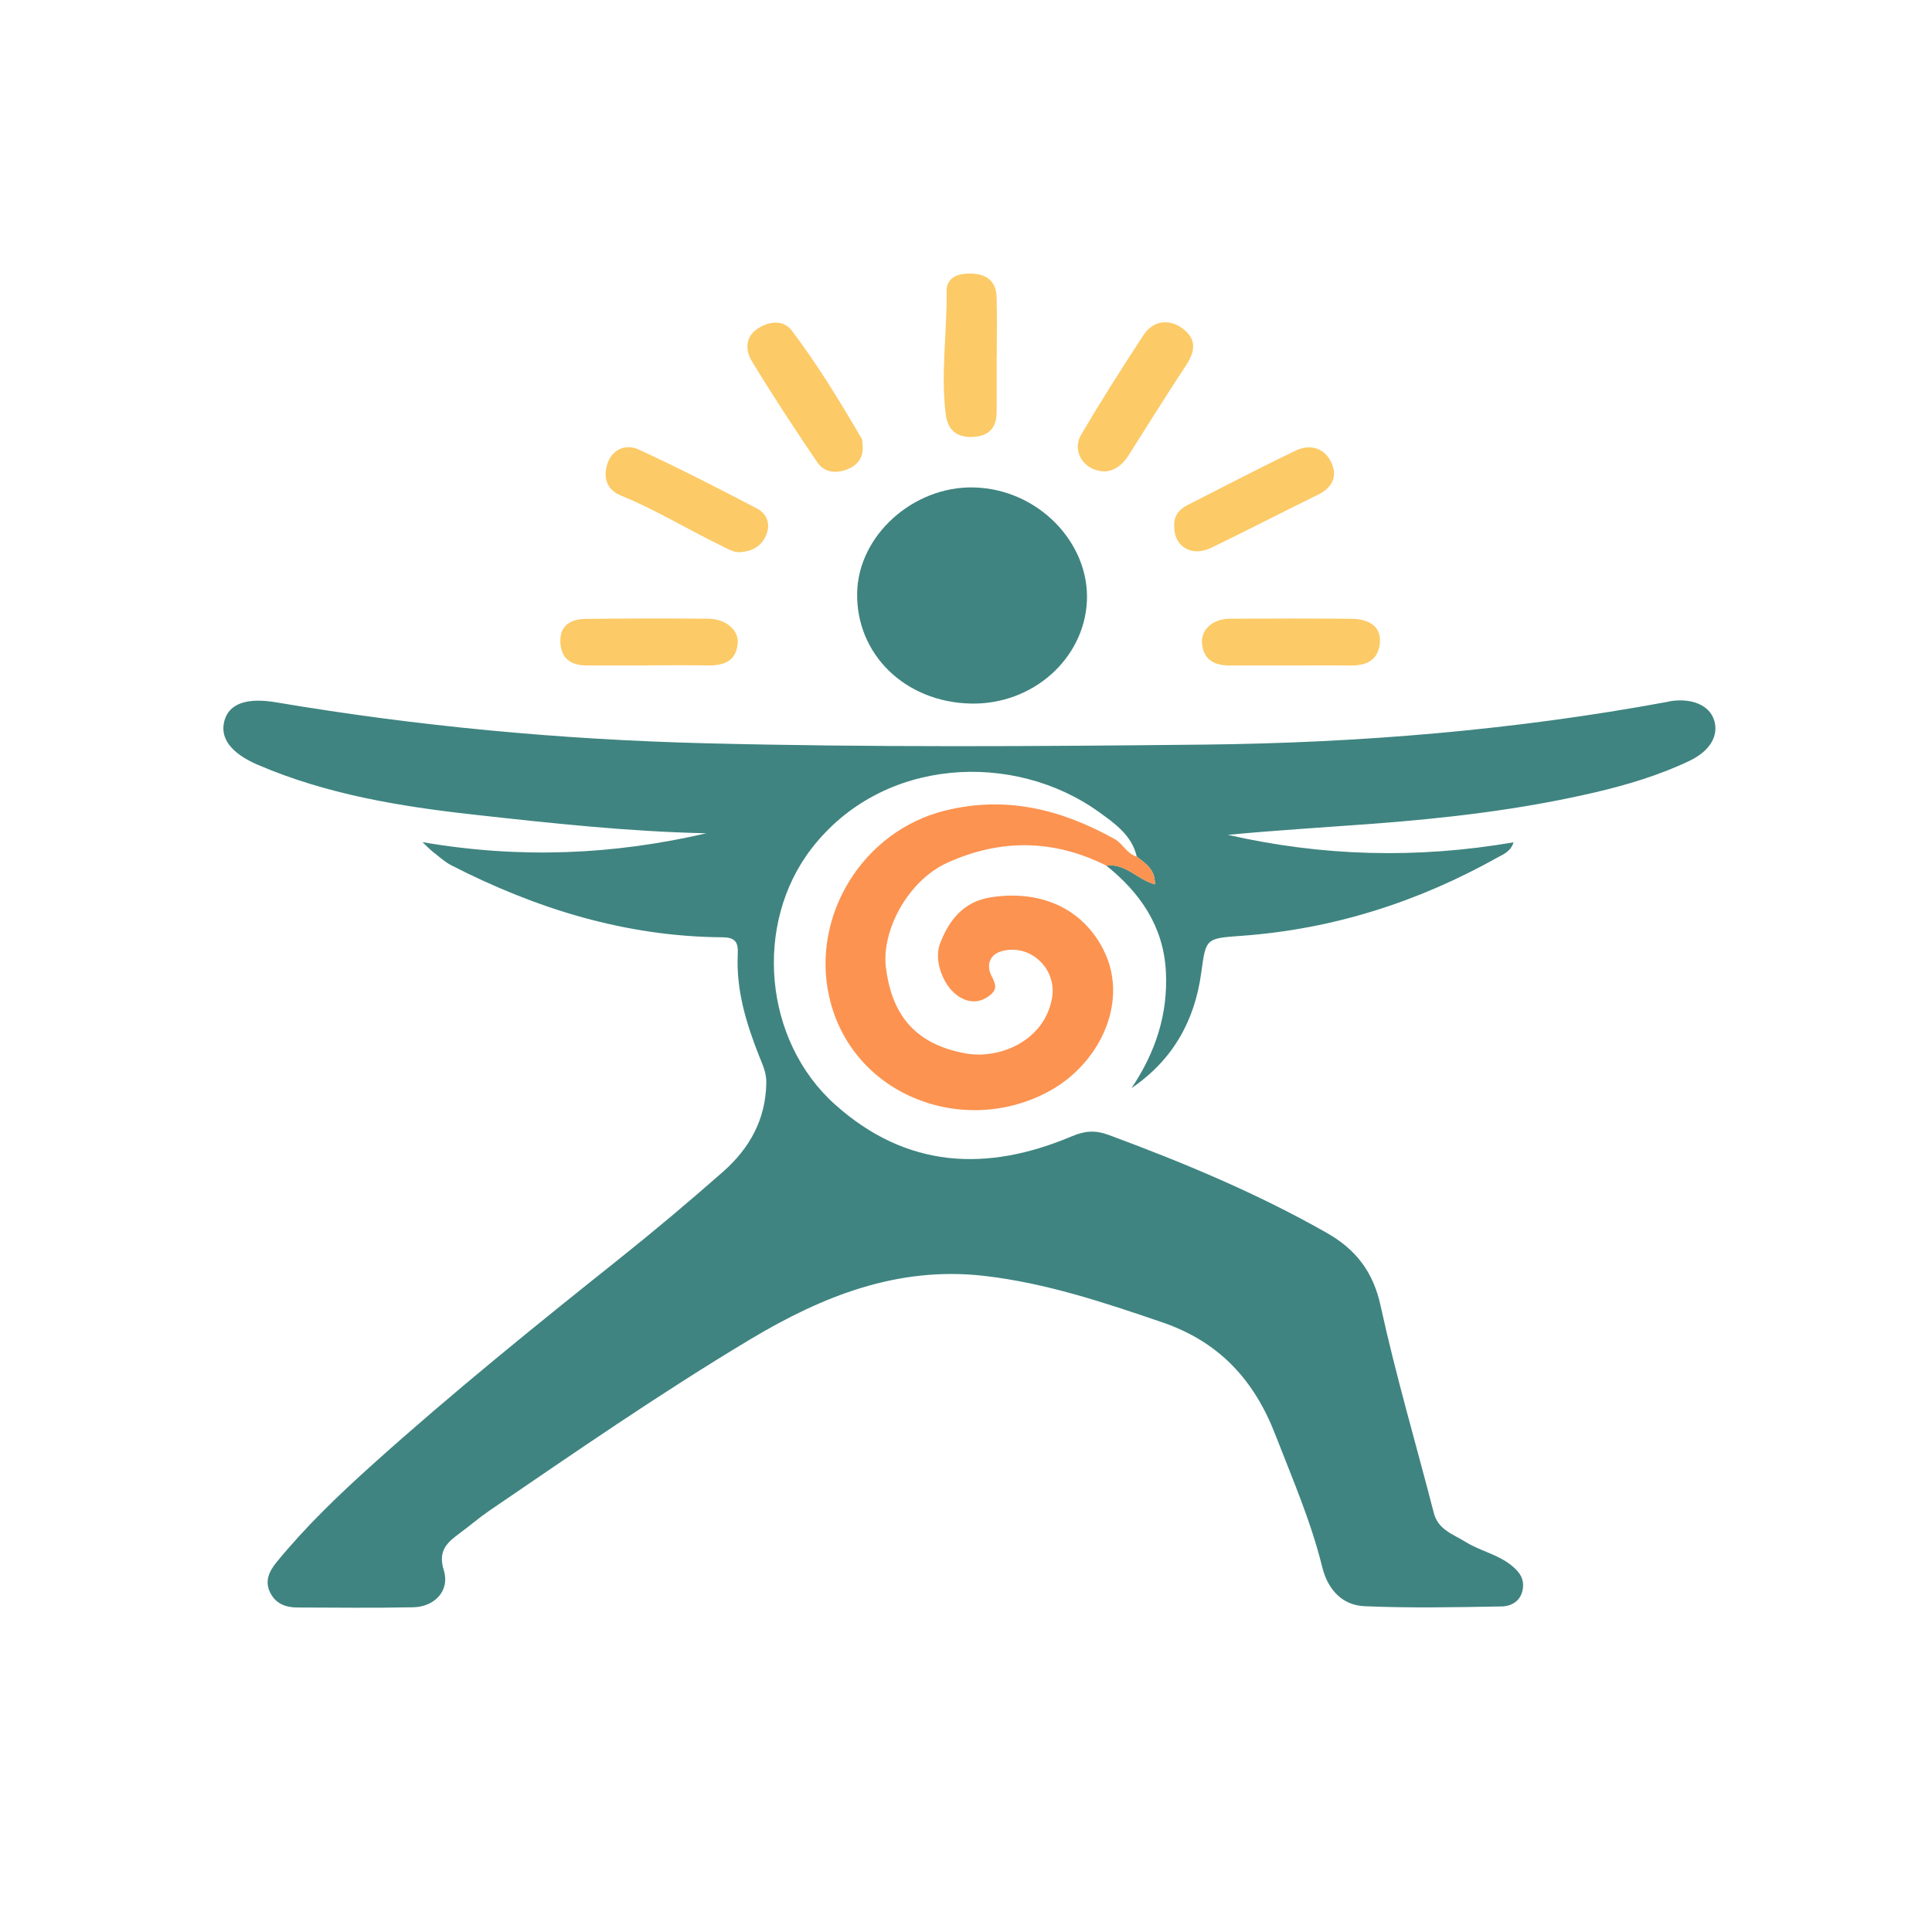
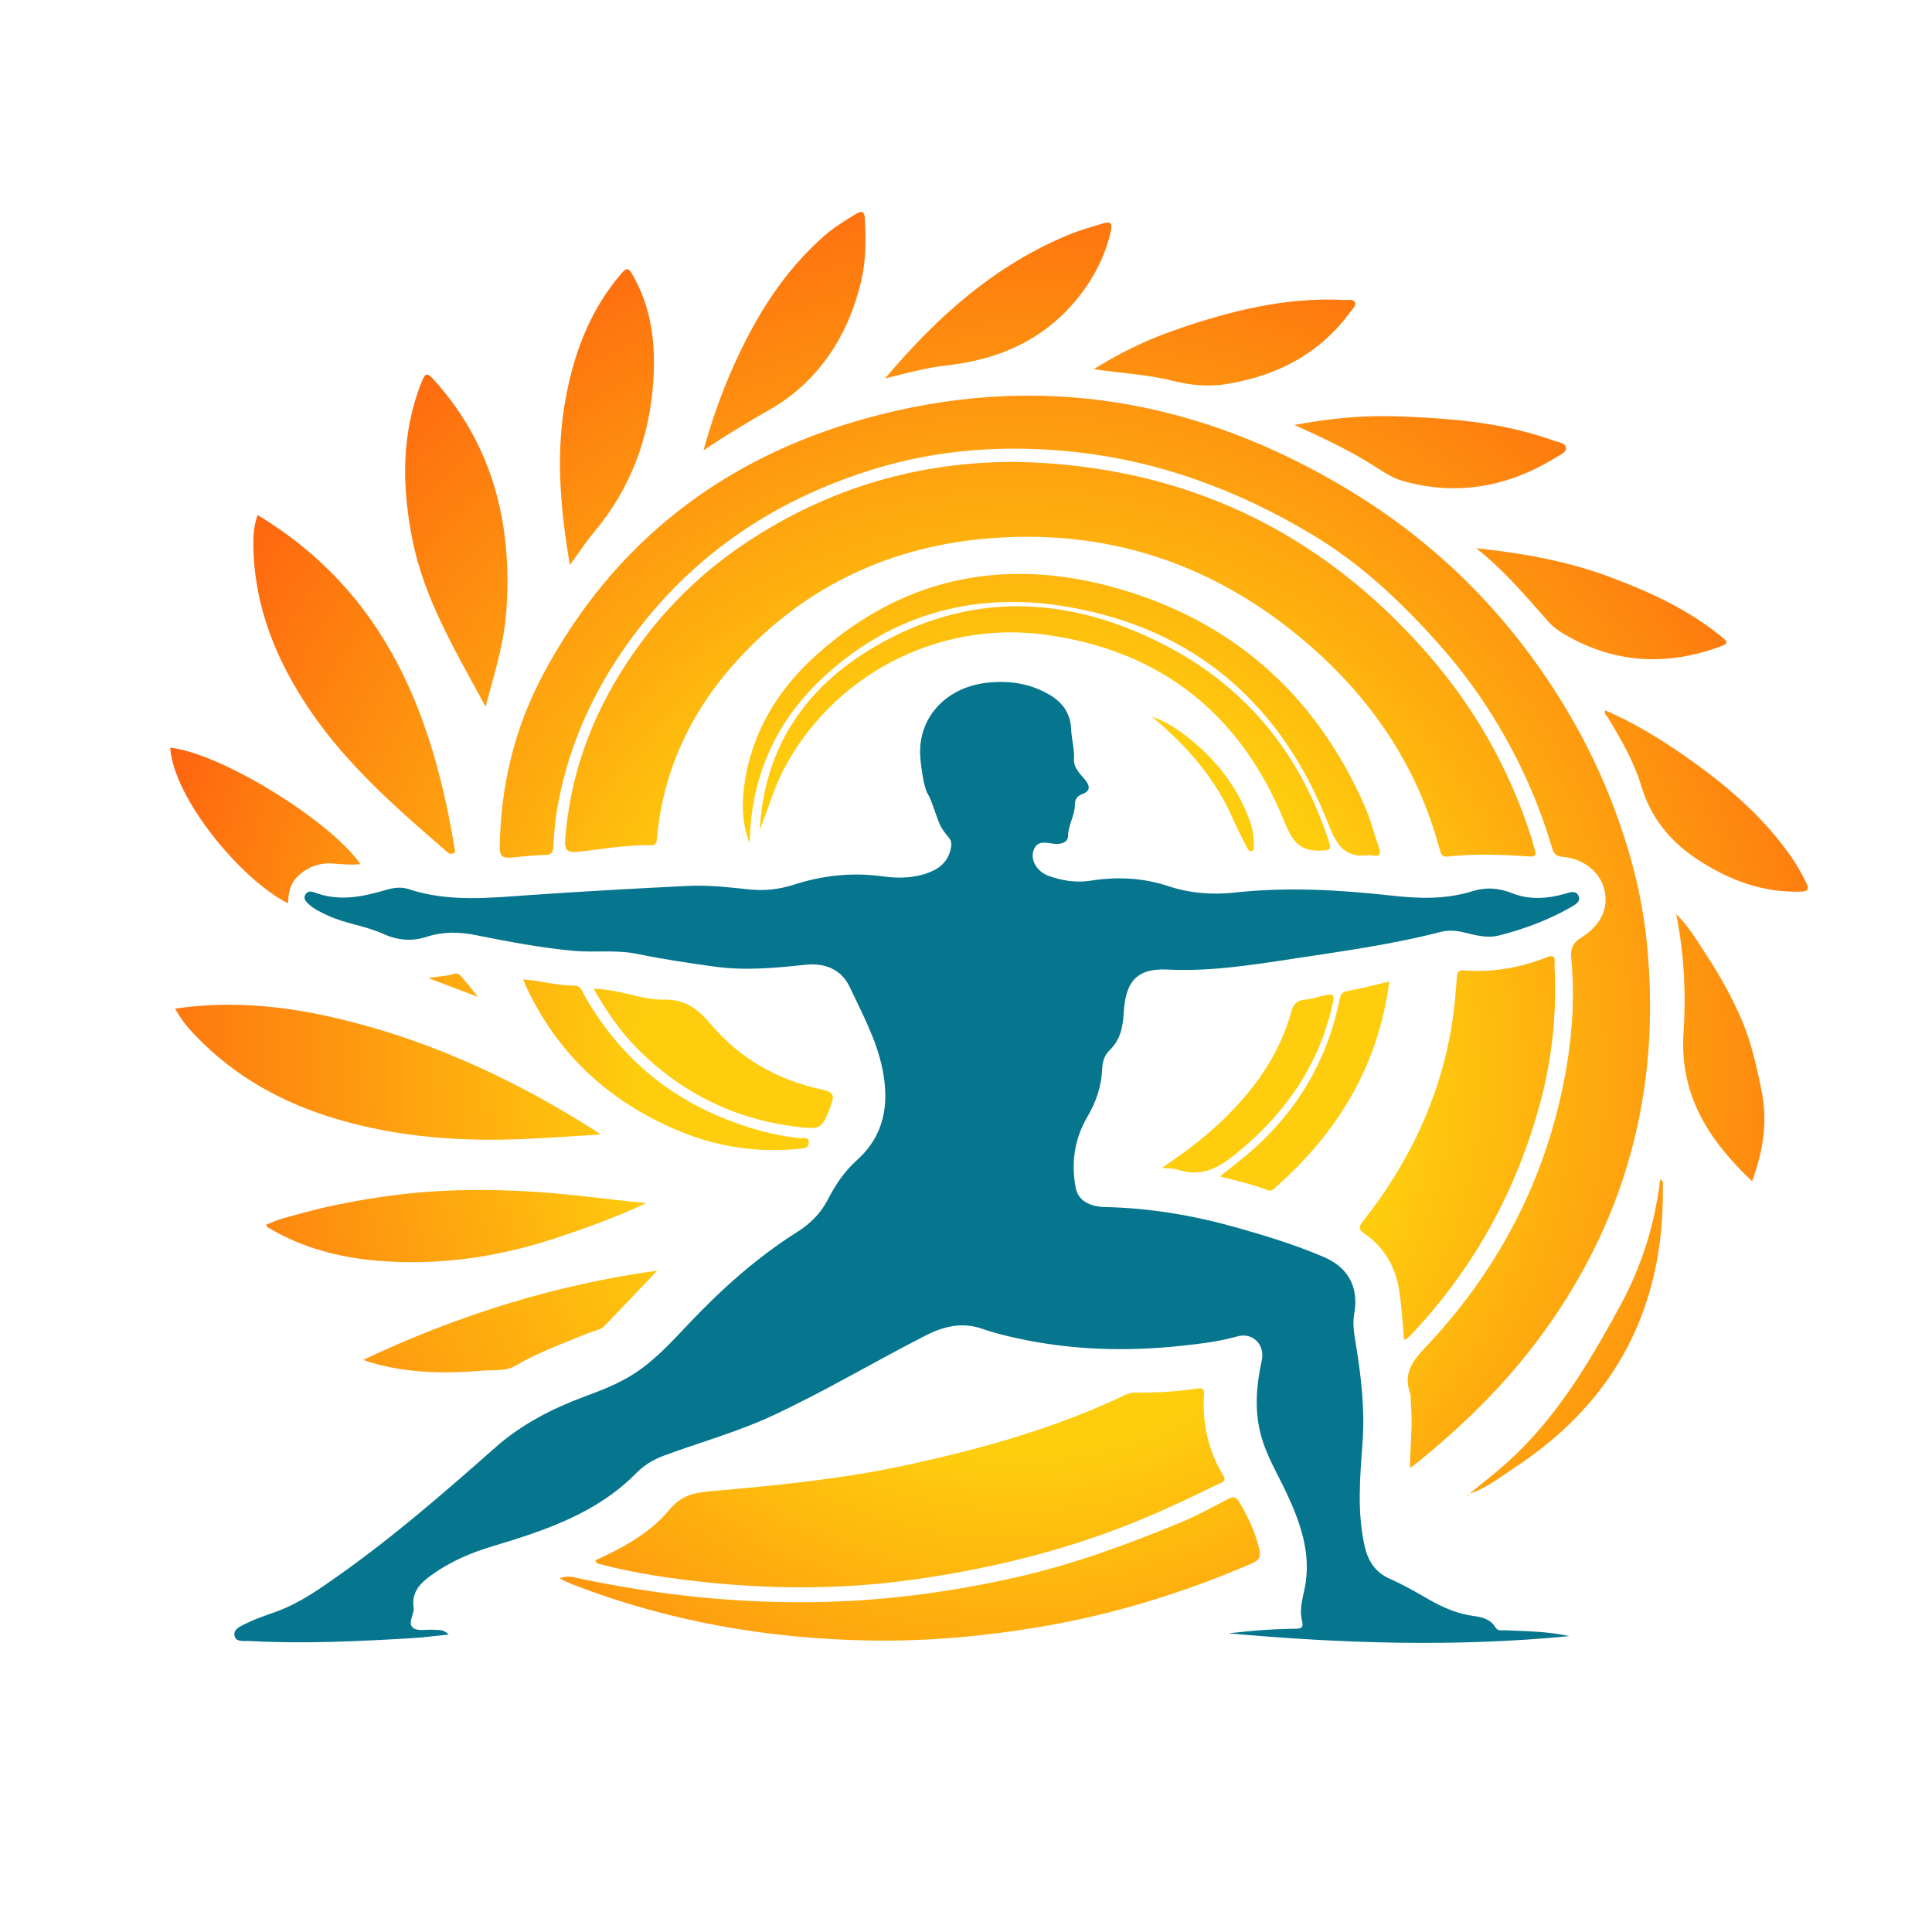
<svg xmlns="http://www.w3.org/2000/svg" version="1.1" id="Layer_1" x="0px" y="0px" width="500px" height="500px" viewBox="0 0 500 500" enable-background="new 0 0 500 500" xml:space="preserve">
+   <path fill-rule="evenodd" clip-rule="evenodd" fill="#05768D" d="M406.152,423.428c-29.634,2.876-58.933,1.913-88.228-0.726  c2.776-0.274,5.566-0.612,8.366-0.809c2.917-0.204,5.843-0.332,8.768-0.37c1.607-0.021,2.397-0.116,1.882-2.214  c-0.81-3.284,0.5-6.502,0.975-9.756c1.179-8.074-1.415-15.489-4.717-22.65c-2.399-5.205-5.468-10.095-6.931-15.729  c-1.665-6.414-1.104-12.744,0.275-19.104c0.887-4.08-2.335-7.33-6.335-6.208c-4.743,1.331-9.594,1.91-14.438,2.429  c-14.325,1.537-28.595,1.122-42.712-1.99c-2.973-0.656-5.953-1.387-8.818-2.396c-5.216-1.836-10.03-0.654-14.657,1.707  c-13.356,6.817-26.24,14.533-39.862,20.857c-9.044,4.199-18.649,6.808-27.952,10.271c-2.736,1.019-5.101,2.466-7.1,4.495  c-10.326,10.479-23.723,14.888-37.29,18.968c-5.437,1.637-10.649,3.847-15.271,7.113c-2.848,2.013-5.696,4.354-5.065,8.67  c0.262,1.793-1.715,4.091-0.104,5.321c1.214,0.928,3.566,0.32,5.402,0.496c1.109,0.106,2.354-0.253,3.797,1.216  c-3.543,0.353-6.633,0.77-9.737,0.952c-13.916,0.813-27.838,1.487-41.781,0.724c-1.449-0.08-3.64,0.418-3.948-1.483  c-0.271-1.678,1.778-2.432,3.106-3.096c3.307-1.655,6.922-2.557,10.314-4.071c4.765-2.131,8.953-5.078,13.183-8.054  c14.459-10.171,27.749-21.755,40.977-33.434c6.726-5.937,14.592-9.992,22.976-13.109c4.381-1.628,8.752-3.297,12.728-5.836  c5.549-3.545,9.914-8.406,14.375-13.11c8.491-8.952,17.6-17.124,28.062-23.72c3.364-2.121,6.06-4.825,7.896-8.416  c1.917-3.746,4.265-7.23,7.424-10.064c7.18-6.443,8.486-14.487,6.691-23.503c-1.523-7.654-5.248-14.43-8.495-21.363  c-2.175-4.646-6.552-6.299-11.516-5.756c-7.865,0.859-15.701,1.567-23.606,0.463c-6.661-0.929-13.312-1.908-19.897-3.276  c-5.411-1.125-10.897-0.298-16.327-0.786c-8.555-0.769-16.983-2.386-25.387-4.065c-4.323-0.863-8.494-0.951-12.671,0.412  c-3.897,1.271-7.597,0.947-11.352-0.756c-4.615-2.094-9.784-2.609-14.4-4.776c-1.771-0.83-3.543-1.653-4.98-3.006  c-0.637-0.599-1.289-1.366-0.785-2.307c0.488-0.91,1.43-1.007,2.313-0.661c6.298,2.46,12.458,1.209,18.611-0.616  c1.899-0.563,3.925-0.837,5.781-0.221c10.407,3.455,21.061,2.286,31.616,1.542c13.502-0.95,27.013-1.666,40.528-2.347  c5.375-0.27,10.713,0.34,16.044,0.899c3.945,0.415,7.755,0.008,11.532-1.214c7.525-2.438,15.216-3.245,23.091-2.158  c4.1,0.566,8.163,0.476,12.1-1.072c3.06-1.203,5.041-3.303,5.542-6.586c0.333-2.176-0.922-2.32-2.502-4.972  c-1.135-1.905-2.349-6.814-3.532-8.715c-1.167-1.875-1.731-7.508-1.85-8.483c-1.303-10.772,6.245-18.969,16.92-20.261  c5.63-0.68,11.104,0.062,16.131,2.902c3.524,1.992,5.731,4.844,5.898,9.1c0.103,2.607,0.899,5.132,0.737,7.821  c-0.122,2,1.409,3.569,2.686,5.05c1.41,1.638,1.828,3.06-0.678,3.992c-1.262,0.469-1.758,1.316-1.769,2.678  c-0.022,2.809-1.742,5.231-1.784,8.145c-0.024,1.679-1.918,2.164-3.682,1.96c-2.064-0.24-4.455-1.066-5.308,1.958  c-0.694,2.468,1.058,5.298,3.972,6.347c3.53,1.27,7.143,1.838,10.918,1.242c6.746-1.065,13.444-0.765,19.947,1.386  c5.659,1.873,11.326,2.344,17.275,1.695c13.628-1.486,27.244-0.71,40.843,0.812c6.896,0.772,13.808,0.976,20.583-1.133  c3.532-1.1,6.85-0.93,10.479,0.521c4.278,1.71,8.989,1.427,13.51,0.131c1.318-0.378,2.924-1.044,3.61,0.577  c0.603,1.421-0.889,2.229-1.961,2.848c-5.86,3.379-12.166,5.703-18.69,7.359c-2.975,0.754-6.031-0.064-8.96-0.787  c-2.054-0.506-4.099-0.663-6.077-0.15c-12.66,3.279-25.571,5.023-38.479,6.99c-10.73,1.635-21.352,3.295-32.241,2.756  c-8.617-0.427-10.89,3.843-11.34,11.382c-0.225,3.761-0.956,6.922-3.664,9.531c-1.357,1.309-1.82,3.003-1.891,4.779  c-0.177,4.524-1.576,8.572-3.875,12.499c-3.33,5.694-4.226,11.96-2.94,18.459c0.581,2.943,3.327,4.726,7.603,4.814  c11.573,0.242,22.891,2.171,33.986,5.307c7.626,2.153,15.218,4.478,22.529,7.608c5.808,2.486,9.264,7.168,7.913,14.748  c-0.445,2.492-0.025,5.113,0.411,7.735c1.411,8.478,2.387,17.002,1.747,25.674c-0.651,8.827-1.429,17.683,0.509,26.503  c0.882,4.008,2.763,6.969,6.593,8.652c3.479,1.532,6.769,3.429,10.063,5.328c3.637,2.099,7.468,3.754,11.719,4.3  c2.134,0.275,4.26,0.869,5.495,2.905c0.675,1.113,1.706,0.726,2.612,0.769C395.037,422.173,400.48,422.185,406.152,423.428z" />
  <g>
-     <path fill-rule="evenodd" clip-rule="evenodd" fill="#3F8480" d="M294.19,221.68c-1.259-5.527-5.748-8.621-9.782-11.528   c-21.823-15.731-55.926-14.416-74.344,9.396c-15.129,19.561-12.423,49.772,6.031,66.291c18.524,16.581,39.265,17.521,61.213,8.266   c3.463-1.46,6.084-1.696,9.729-0.346c19.372,7.181,38.38,15.096,56.368,25.333c7.446,4.237,11.962,9.98,13.89,18.834   c3.925,18.022,9.173,35.755,13.778,53.633c1.126,4.371,5.008,5.48,8.156,7.454c3.767,2.361,8.294,3.212,11.873,6.065   c2.153,1.717,3.478,3.529,2.964,6.34c-0.552,3.015-2.99,4.285-5.444,4.328c-11.823,0.211-23.669,0.447-35.475-0.06   c-5.861-0.251-9.545-4.401-10.956-10.139c-2.912-11.839-7.768-22.981-12.15-34.293c-5.432-14.021-14.415-23.967-29.263-29.042   c-15.142-5.175-30.219-10.207-46.154-12.024c-22.299-2.544-41.854,5.282-60.486,16.448c-23.117,13.853-45.271,29.168-67.516,44.344   c-2.594,1.77-4.976,3.846-7.508,5.71c-3.286,2.419-5.876,4.521-4.258,9.697c1.63,5.212-2.301,9.465-7.961,9.578   c-9.995,0.198-19.998,0.084-29.997,0.051c-3.013-0.01-5.6-1.015-7.006-3.905c-1.462-3.006-0.152-5.57,1.691-7.826   c7.574-9.264,16.189-17.511,25.077-25.493c20.487-18.4,41.89-35.695,63.415-52.854c9.187-7.322,18.187-14.895,27.007-22.655   c6.855-6.032,11.094-13.502,11.241-23.045c0.042-2.715-1.023-4.818-1.906-7.056c-3.33-8.436-5.923-17.009-5.487-26.199   c0.144-3.019-0.477-4.391-4.029-4.416c-24.938-0.179-48.083-7.347-70.094-18.624c-1.746-0.896-3.232-2.308-4.809-3.52   c-0.618-0.476-1.151-1.063-2.657-2.474c25.461,4.37,49.549,3.244,73.463-2.296c-20.254-0.432-40.353-2.624-60.424-4.855   c-18.993-2.111-37.856-5.233-55.606-12.843c-7.207-3.09-9.999-7.128-8.635-11.633c1.28-4.225,5.746-5.838,13.307-4.561   c36.682,6.195,73.612,9.639,110.804,10.588c43.144,1.102,86.29,0.811,129.43,0.352c40.164-0.428,80.129-3.726,119.691-11.033   c0.327-0.061,0.648-0.161,0.977-0.211c5.624-0.857,10.102,1.119,11.281,4.973c1.218,3.979-1.063,7.94-6.448,10.502   c-7.854,3.735-16.169,6.22-24.609,8.184c-19.02,4.424-38.363,6.671-57.807,8.111c-12.328,0.914-24.669,1.67-37.001,2.825   c24.354,5.555,48.847,6.259,73.942,1.94c-0.745,2.432-2.691,3.11-4.216,3.963c-20.589,11.509-42.577,18.527-66.162,20.233   c-9.292,0.672-9.233,0.595-10.456,9.608c-1.69,12.463-7.406,22.573-18.047,29.817c6.193-9.183,9.504-19.167,8.899-30.266   c-0.635-11.643-6.63-20.271-15.404-27.327c4.919-0.7,8.024,3.611,12.562,4.851C299.024,225.012,296.429,223.464,294.19,221.68z" />
-     <path fill-rule="evenodd" clip-rule="evenodd" fill="#3F8480" d="M729.277,230.502c15.282-3.4,30.012-3.112,44.598-4.268   c21.581-1.709,43.138-3.369,63.63-11.234c6.368-2.444,12.048-5.922,17.162-10.437c-24.571,12.547-51.099,13.109-77.773,13.599   c-25.572,0.468-51.322-0.125-76.29,7.024c-10.226,2.928-20.167,6.517-29.054,12.694c-18.427,12.808-29.757,29.34-28.47,53.075   c-6.902-12.677-6.976-35.326,3.597-49.553c11.188-15.056,27.495-20.489,45.38-24.232c-6.827-4.066-25.112,2.675-38.783,13.368   c-11.817,9.244-18.421,21.432-19.761,36.192c-1.331,14.666,5.404,27.421,11.259,40.399c-1.928,0.34-2.753-0.895-3.663-1.668   c-14.77-12.549-23.445-28.414-24.909-47.79c-1.293-17.127,6.287-30.344,19.776-40.269c16.207-11.925,35.07-16.443,54.656-18.316   c26.141-2.5,52.208,0.124,78.313,1.396c21.752,1.061,43.619,2.171,65.092-3.283c15.781-4.01,29.254-11.14,36.372-26.882   c0.393-0.868,0.781-2.129,2.018-1.796c1.239,0.332,1.494,1.664,1.814,2.792c2.2,7.747,1.723,15.536-0.007,23.241   c-5.021,22.381-14.709,41.771-35.857,53.217c-16.155,8.743-32.918,9.395-49.282,1.02c-14.944-7.648-30.245-13.753-46.893-16.37   C738.131,231.783,733.871,232.364,729.277,230.502z M832.077,230.048c-3.989,1.034-7.944,2.229-11.973,3.075   c-15.117,3.175-30.464,1.797-45.723,2.229c-1.904,0.054-5.218-1.498-5.479,1.215c-0.204,2.124,3.355,2.116,5.332,2.449   c10.941,1.843,21.878,0.54,32.765-0.609C815.943,237.462,824.431,234.703,832.077,230.048z" />
-     <path fill-rule="evenodd" clip-rule="evenodd" fill="#3F8480" d="M711.314,263.004c15.899-13.096,40.177-12.572,56.989-2.211   c25.71,15.843,31.192,42.662,24.421,69.368c-6.274,24.743-22.135,42.394-43.325,55.643c-21.09,13.187-44.469,19.725-68.858,23.211   c-19.047,2.722-38.204,2.923-57.327,1.675c-15.188-0.992-30.322-2.944-45.044-7.324c10.296,1.06,20.614,0.753,30.896,0.373   c30.25-1.115,59.799-5.869,88.271-16.77c20.256-7.754,38.701-18.238,54.593-33.02c5.803-5.399,11.033-11.354,15.702-19.183   c-3.954,2.319-5.42,5.472-7.601,7.903c-15.48,17.256-34.784,28.714-56.069,37.187c-28.339,11.279-57.785,17.415-88.198,19.417   c-9.614,0.634-19.149,0.293-28.722,0.408c-0.042-0.407-0.084-0.814-0.126-1.222c6.811-1.116,13.663-2.025,20.426-3.384   c35.534-7.14,70.101-17.104,101.219-36.435c16.68-10.361,32.359-22.155,44.252-38.001c8.256-10.999,14.922-22.974,12.399-37.688   c-1.651-9.633-7.737-15.784-16.568-18.91c-12.426-4.397-24.447-2.905-35.687,4.137   C710.848,266.949,710.807,265.063,711.314,263.004z" />
-     <path fill-rule="evenodd" clip-rule="evenodd" fill="#FC9350" d="M294.19,221.68c2.238,1.784,4.834,3.332,4.692,7.193   c-4.537-1.239-7.643-5.551-12.562-4.851c-13.545-6.793-27.26-6.994-41.017-0.806c-10.652,4.791-17.117,17.955-16.054,26.937   c1.523,12.858,7.938,20.159,20.634,22.468c8.718,1.585,20.377-3.16,22.374-14.286c1.357-7.563-5.563-14.213-12.998-12.179   c-3.46,0.946-3.895,3.982-2.698,6.31c1.202,2.338,1.628,3.672-0.625,5.309c-2.436,1.77-4.906,1.771-7.4,0.37   c-4.209-2.363-6.991-9.349-5.284-13.868c2.325-6.153,6.113-10.952,13.138-12.049c11.752-1.835,22.739,1.946,28.709,12.668   c7.574,13.603-0.235,29.847-12.843,37.09c-22.092,12.692-51.922,1.926-57.702-24.217c-4.63-20.939,8.87-42.708,29.921-47.961   c15.914-3.972,30.161-0.326,43.947,7.31C290.604,218.325,291.618,220.982,294.19,221.68z" />
-     <path fill-rule="evenodd" clip-rule="evenodd" fill="#FC9350" d="M731.666,240.598c-7.757,1.666-14.433,2.009-20.554,4.587   c-15.863,6.68-26.142,18.121-28.901,35.374c-1.896,11.847,10.195,25.581,22.172,26.37c11.547,0.762,20.583-3.286,27.566-12.453   c2.593-3.403,2.845-7.653,4.981-12.142c3.278,5.96,2.716,11.783,1.732,17.164c-2.954,16.168-18.401,25.716-31.177,27.746   c-22.838,3.629-43.333-11.115-47.197-32.795c-2.152-12.078,1.079-23.383,8.811-33.073c10.412-13.051,24.18-19.736,40.702-21.536   C716.722,239.086,723.495,237.994,731.666,240.598z" />
-     <path fill-rule="evenodd" clip-rule="evenodd" fill="#3F8480" d="M251.19,182.08c-16.977-0.384-29.663-12.766-29.361-28.655   c0.282-14.854,14.526-27.623,30.146-27.277c16.653,0.368,30.062,14.328,29.312,29.489C280.55,170.509,267.26,182.443,251.19,182.08   z" />
-     <path fill-rule="evenodd" clip-rule="evenodd" fill="#3F8480" d="M729.211,134.76c19.638,0.552,29.649,16.613,28.624,29.229   c-1.333,16.402-15.113,27.54-32.268,26.266c-16.091-1.195-27.852-14.531-26.708-30.286   C699.938,145.092,713.834,133.551,729.211,134.76z" />
-     <path fill-rule="evenodd" clip-rule="evenodd" fill="#FCCA66" d="M824.052,132.269c0.101,2.871-1.479,4.78-3.829,5.953   c-10.273,5.124-20.547,10.252-30.933,15.141c-3.553,1.673-6.587,0.238-8.317-3.239c-1.712-3.438-0.439-6.47,2.651-8.113   c10.13-5.389,20.324-10.681,30.698-15.577C818.992,124.229,824.133,127.679,824.052,132.269z" />
-     <path fill-rule="evenodd" clip-rule="evenodd" fill="#FCCA66" d="M631.945,134.204c0.074-5.903,4.906-9.113,9.715-6.854   c10.515,4.938,20.853,10.266,31.146,15.658c2.831,1.482,3.623,4.324,2.098,7.279c-1.888,3.659-5.25,4.686-8.893,3.514   c-3.29-1.058-6.337-2.878-9.475-4.396c-6.716-3.252-13.395-6.583-20.144-9.764C633.539,138.296,631.946,136.292,631.945,134.204z" />
-     <path fill-rule="evenodd" clip-rule="evenodd" fill="#FCCA66" d="M692.8,132.058c-2.484-0.058-4.53-0.944-5.878-3.136   c-5.49-8.924-11.013-17.828-16.448-26.785c-2.206-3.635-1.364-6.846,2.209-8.964c3.539-2.099,7.17-1.189,9.281,2.024   c5.841,8.893,11.45,17.953,16.758,27.174C701.412,127.046,698.027,132.133,692.8,132.058z" />
-     <path fill-rule="evenodd" clip-rule="evenodd" fill="#FCCA66" d="M763.193,132.072c-5.457-0.041-8.956-4.911-6.369-9.291   c5.641-9.553,11.665-18.896,17.922-28.059c2.217-3.247,5.974-3.713,9.253-1.171c3.037,2.354,3.398,5.454,1.3,8.798   c-5.375,8.563-10.678,17.171-16.078,25.718C767.771,130.362,765.986,132.361,763.193,132.072z" />
-     <path fill-rule="evenodd" clip-rule="evenodd" fill="#FCCA66" d="M721.838,100.252c0-5.161,0.033-10.321-0.01-15.482   c-0.036-4.249,2.016-6.57,6.243-6.764c4.468-0.204,7.097,2.327,7.127,6.974c0.065,10.154,0.05,20.311-0.019,30.465   c-0.032,4.768-2.459,7.291-6.833,7.396c-3.848,0.094-6.458-2.629-6.548-7.108c-0.103-5.158-0.023-10.32-0.023-15.48   C721.796,100.252,721.817,100.252,721.838,100.252z" />
-     <path fill-rule="evenodd" clip-rule="evenodd" fill="#FCCA66" d="M286.033,121.996c-5.445,0.021-8.789-5.139-6.223-9.504   c5.133-8.732,10.563-17.299,16.122-25.768c2.463-3.753,6.537-4.287,10.001-1.787c3.78,2.729,3.452,5.89,1.076,9.505   c-5.109,7.774-10.038,15.667-15.021,23.523C290.467,120.364,288.4,121.828,286.033,121.996z" />
-     <path fill-rule="evenodd" clip-rule="evenodd" fill="#FCCA66" d="M191.648,142.892c-1.777,0.123-3.197-0.804-4.683-1.521   c-8.803-4.258-17.161-9.405-26.243-13.105c-3.836-1.563-4.647-4.766-3.537-8.211c1.222-3.79,4.764-5.25,8.045-3.742   c10.383,4.771,20.562,10.004,30.693,15.298c2.27,1.187,3.497,3.602,2.534,6.4C197.357,141.213,194.887,142.625,191.648,142.892z" />
-     <path fill-rule="evenodd" clip-rule="evenodd" fill="#FCCA66" d="M223.255,115.409c0.21,3.125-1.371,5.047-4.133,6.104   c-2.95,1.13-5.882,0.685-7.622-1.885c-5.856-8.645-11.608-17.372-17.011-26.304c-1.521-2.516-1.644-6.009,1.325-8.088   c2.949-2.065,6.813-2.682,9.081,0.304c6.709,8.833,12.463,18.343,18.069,27.92C223.272,113.986,223.168,114.754,223.255,115.409z" />
-     <path fill-rule="evenodd" clip-rule="evenodd" fill="#FCCA66" d="M303.886,136.182c-0.154-2.493,1.114-4.289,3.399-5.449   c9.35-4.742,18.636-9.614,28.089-14.14c3.539-1.694,7.221-0.758,9.048,2.851c1.838,3.632,0.561,6.688-3.329,8.59   c-9.277,4.537-18.439,9.313-27.746,13.787C308.38,144.208,303.775,141.389,303.886,136.182z" />
-     <path fill-rule="evenodd" clip-rule="evenodd" fill="#FCCA66" d="M811.632,172.818c5.491,0,10.982,0.012,16.475-0.004   c4.124-0.013,6.786,1.759,6.861,6.102c0.073,4.231-2.847,5.966-6.487,6.026c-11.479,0.19-22.964,0.151-34.445,0.09   c-3.74-0.02-5.941-2.161-6.069-5.872c-0.142-4.076,2.323-6.133,6.194-6.237c5.819-0.157,11.647-0.041,17.472-0.041   C811.632,172.86,811.632,172.84,811.632,172.818z" />
-     <path fill-rule="evenodd" clip-rule="evenodd" fill="#FCCA66" d="M643.882,185.109c-5.493,0-10.987,0.074-16.479-0.022   c-4.804-0.085-7.617-2.731-7.202-6.983c0.4-4.101,3.212-5.362,7.05-5.334c10.819,0.081,21.639,0.065,32.458,0.015   c4.2-0.02,7.272,1.248,7.461,6.021c0.152,3.884-2.51,6.173-7.309,6.25c-5.325,0.086-10.653,0.02-15.979,0.02   C643.882,185.086,643.882,185.098,643.882,185.109z" />
-     <path fill-rule="evenodd" clip-rule="evenodd" fill="#FCCA66" d="M257.932,92.227c0,4.817,0.004,9.635-0.001,14.453   c-0.003,4.016-2.024,6.175-6.023,6.391c-4.125,0.224-6.614-1.592-7.15-5.844c-1.336-10.614,0.366-21.209,0.225-31.82   c-0.051-3.744,3.081-4.7,6.43-4.604c3.917,0.113,6.366,1.958,6.498,5.975c0.168,5.145,0.041,10.299,0.041,15.449   C257.943,92.227,257.938,92.227,257.932,92.227z" />
-     <path fill-rule="evenodd" clip-rule="evenodd" fill="#FCCA66" d="M333.96,172.218c-5.162,0.002-10.324-0.033-15.485,0.014   c-3.97,0.036-6.963-1.267-7.383-5.648c-0.351-3.66,2.758-6.433,7.209-6.46c10.489-0.065,20.979-0.078,31.469,0.019   c4.969,0.046,7.679,2.344,7.346,6.152c-0.402,4.604-3.486,5.99-7.671,5.938C344.283,172.167,339.121,172.216,333.96,172.218z" />
-     <path fill-rule="evenodd" clip-rule="evenodd" fill="#FCCA66" d="M167.744,172.215c-5.313,0-10.627-0.003-15.94,0   c-4.153,0.003-6.693-1.907-6.786-6.191c-0.094-4.31,2.854-5.807,6.522-5.854c10.625-0.135,21.254-0.146,31.88-0.039   c4.405,0.044,7.79,2.947,7.507,6.325c-0.392,4.673-3.604,5.828-7.74,5.755c-5.146-0.091-10.295-0.021-15.442-0.021   C167.744,172.197,167.744,172.206,167.744,172.215z" />
-     <path fill-rule="evenodd" clip-rule="evenodd" fill="#FC9350" d="M711.314,263.004c-0.508,2.06-0.467,3.945,1.643,5.175   c-8.346,10.398-8.472,10.633-10.259,19.143C697.996,280.22,701.99,268.948,711.314,263.004z" />
+     <radialGradient id="SVGID_1_" cx="263.5" cy="278.5" r="290.14" gradientUnits="userSpaceOnUse">
+       <stop offset="0.339" style="stop-color:#FECD0E" />
+       <stop offset="0.941" style="stop-color:#FE5210" />
+     </radialGradient>
+     <path fill-rule="evenodd" clip-rule="evenodd" fill="url(#SVGID_1_)" d="M364.886,379.902c0.079-5.881,0.758-11.212,0.251-16.552   c-0.092-0.968,0.071-2.017-0.241-2.903c-1.756-4.988,0.713-8.29,3.963-11.722c18.024-19.036,30.085-41.311,35.502-67.027   c2.319-11.005,3.339-22.156,2.301-33.41c-0.218-2.376,0.045-4.039,2.41-5.533c3.897-2.461,6.862-5.909,6.393-11.028   c-0.481-5.259-5.039-9.452-10.972-9.967c-1.679-0.146-2.349-0.724-2.794-2.233c-4.15-14.124-10.493-27.254-18.767-39.376   c-5.131-7.52-11.147-14.387-17.528-20.926c-7.738-7.932-16.183-15.071-25.627-20.754c-19.478-11.721-40.419-19.468-63.246-21.668   c-16.872-1.626-33.591-0.467-49.72,4.405c-27.401,8.276-49.835,23.818-66.092,47.815c-8.5,12.548-14.193,26.134-16.647,41.067   c-0.488,2.972-0.685,6-0.857,9.012c-0.082,1.413-0.428,2.08-1.99,2.138c-3.015,0.113-6.026,0.398-9.029,0.701   c-2.085,0.21-2.883-0.403-2.855-2.706c0.19-15.784,3.802-30.765,11.189-44.646c18.157-34.116,46.465-55.978,83.377-66.26   c44.39-12.365,86.298-5.084,125.432,18.644c23.592,14.304,42.397,33.553,56.465,57.321c4.711,7.96,8.735,16.286,11.984,24.965   c4.16,11.12,7.155,22.535,8.372,34.362c3.952,38.428-5.388,73.182-28.821,104.049c-8.721,11.486-18.986,21.417-30.11,30.514   C366.636,378.666,365.997,379.092,364.886,379.902z" />
+     <radialGradient id="SVGID_2_" cx="263.5" cy="278.5" r="290.14" gradientUnits="userSpaceOnUse">
+       <stop offset="0.339" style="stop-color:#FECD0E" />
+       <stop offset="0.941" style="stop-color:#FE5210" />
+     </radialGradient>
+     <path fill-rule="evenodd" clip-rule="evenodd" fill="url(#SVGID_2_)" d="M263.421,119.547   c42.792,0.973,78.247,17.699,106.304,49.978c12.033,13.844,20.931,29.581,26.546,47.102c0.356,1.11,0.584,2.26,0.95,3.365   c0.431,1.306,0.018,1.759-1.337,1.668c-7.098-0.477-14.197-0.792-21.291,0.021c-1.506,0.173-1.731-0.826-2.02-1.909   c-5.447-20.373-16.49-37.329-32.046-51.321c-23.936-21.529-52.072-31.688-84.25-29.156c-25.437,2.001-47.407,12.111-64.9,30.974   c-12.132,13.082-19.635,28.446-21.332,46.398c-0.104,1.104-0.035,2.135-1.673,2.092c-6.361-0.171-12.613,1.045-18.904,1.695   c-2.937,0.304-3.393-0.793-3.196-3.312c1.196-15.337,5.987-29.464,14.024-42.543c8.446-13.742,19.314-25.202,32.725-34.116   C214.3,126.339,237.773,119.355,263.421,119.547z" />
+     <radialGradient id="SVGID_3_" cx="263.5" cy="278.5" r="290.14" gradientUnits="userSpaceOnUse">
+       <stop offset="0.339" style="stop-color:#FECD0E" />
+       <stop offset="0.941" style="stop-color:#FE5210" />
+     </radialGradient>
+     <path fill-rule="evenodd" clip-rule="evenodd" fill="url(#SVGID_3_)" d="M154.086,403.815c7.159-3.279,14.149-7.031,19.14-13.102   c3.008-3.659,6.419-4.419,10.545-4.776c16.886-1.459,33.739-3.117,50.358-6.685c19.572-4.2,38.756-9.532,56.9-18.167   c0.871-0.416,1.782-0.688,2.805-0.681c5.366,0.039,10.721-0.233,16.027-1.049c1.303-0.2,1.809,0.087,1.727,1.436   c-0.458,7.492,1.023,14.531,4.96,20.99c1.08,1.771-0.653,1.99-1.518,2.416c-8.304,4.075-16.674,7.988-25.335,11.288   c-17.176,6.548-34.942,10.721-53.09,13.282c-17.521,2.47-35.117,2.606-52.727,0.84c-9.698-0.973-19.323-2.356-28.763-4.851   C154.754,404.664,154.316,404.688,154.086,403.815z" />
+     <radialGradient id="SVGID_4_" cx="263.501" cy="278.499" r="290.141" gradientTransform="matrix(0.9994 -0.0344 0.0344 0.9994 -9.6262 4.8645)" gradientUnits="userSpaceOnUse">
+       <stop offset="0.339" style="stop-color:#FECD0E" />
+       <stop offset="0.941" style="stop-color:#FE5210" />
+     </radialGradient>
+     <path fill-rule="evenodd" clip-rule="evenodd" fill="url(#SVGID_4_)" d="M45.32,261.035c15.507-2.295,30.464-0.461,45.272,3.323   c22.516,5.752,43.497,15.592,63.401,28.236c0.317,0.2,0.613,0.439,1.401,1.008c-6.423,0.392-12.321,0.812-18.225,1.101   c-16.954,0.832-33.756-0.226-50.23-5.15c-13.601-4.064-25.896-10.706-36.171-21.339C48.757,266.135,46.891,263.933,45.32,261.035z" />
+     <radialGradient id="SVGID_5_" cx="263.5" cy="278.5" r="290.14" gradientUnits="userSpaceOnUse">
+       <stop offset="0.339" style="stop-color:#FECD0E" />
+       <stop offset="0.941" style="stop-color:#FE5210" />
+     </radialGradient>
+     <path fill-rule="evenodd" clip-rule="evenodd" fill="url(#SVGID_5_)" d="M167.275,311.348c-7.791,3.67-15.756,6.541-23.802,9.185   c-14.994,4.929-30.391,7.077-46.117,5.713c-9.657-0.838-18.991-3.3-27.483-8.273c-0.339-0.199-0.787-0.299-0.979-1.039   c1.453-0.548,2.909-1.229,4.437-1.652c4.659-1.294,9.302-2.571,14.068-3.539c5.83-1.184,11.659-2.146,17.552-2.787   c11.324-1.229,22.671-1.222,34.028-0.479c9.014,0.591,17.955,1.891,26.941,2.748C166.371,311.266,166.823,311.306,167.275,311.348z   " />
+     <radialGradient id="SVGID_6_" cx="263.5" cy="278.5" r="290.14" gradientUnits="userSpaceOnUse">
+       <stop offset="0.339" style="stop-color:#FECD0E" />
+       <stop offset="0.941" style="stop-color:#FE5210" />
+     </radialGradient>
+     <path fill-rule="evenodd" clip-rule="evenodd" fill="url(#SVGID_6_)" d="M363.38,346.8c-0.42-4.425-0.625-8.606-1.255-12.723   c-0.936-6.124-3.817-11.253-8.993-14.803c-1.765-1.212-1.386-1.969-0.311-3.332c11.847-15.036,19.864-31.832,22.937-50.821   c0.652-4.027,0.962-8.118,1.272-12.192c0.105-1.373,0.473-1.89,1.884-1.785c7.411,0.554,14.545-0.69,21.443-3.418   c2.611-1.033,1.902,1.211,1.954,2.249c0.601,11.859-0.548,23.581-3.604,35.036c-6.06,22.711-16.998,42.794-33.109,59.989   c-0.399,0.427-0.818,0.837-1.256,1.224C364.139,346.404,363.868,346.513,363.38,346.8z" />
+     <radialGradient id="SVGID_7_" cx="263.5" cy="278.5" r="290.14" gradientUnits="userSpaceOnUse">
+       <stop offset="0.339" style="stop-color:#FECD0E" />
+       <stop offset="0.941" style="stop-color:#FE5210" />
+     </radialGradient>
+     <path fill-rule="evenodd" clip-rule="evenodd" fill="url(#SVGID_7_)" d="M144.8,408.486c2.128-0.873,3.643-0.292,5.099,0.016   c20.956,4.427,42.146,6.615,63.55,6.069c16.881-0.431,33.57-2.729,50.053-6.488c14.397-3.283,28.19-8.365,41.802-13.963   c4.293-1.766,8.384-4.035,12.515-6.176c1.415-0.731,2.11-0.578,2.964,0.88c2.229,3.806,4.103,7.696,5.098,12.043   c0.469,2.052-0.034,2.935-1.894,3.739c-17.685,7.646-35.973,13.271-54.981,16.459c-14.438,2.421-28.983,3.729-43.632,3.499   c-26.524-0.419-52.3-4.896-77.11-14.481c-0.544-0.211-1.073-0.459-1.605-0.7C146.223,409.184,145.796,408.968,144.8,408.486z" />
+     <radialGradient id="SVGID_8_" cx="263.5" cy="278.5" r="290.14" gradientUnits="userSpaceOnUse">
+       <stop offset="0.339" style="stop-color:#FECD0E" />
+       <stop offset="0.941" style="stop-color:#FE5210" />
+     </radialGradient>
+     <path fill-rule="evenodd" clip-rule="evenodd" fill="url(#SVGID_8_)" d="M66.674,133.291   c33.144,19.994,45.451,51.728,51.131,87.284c-1.343,0.831-1.809,0.147-2.275-0.256c-12.748-11.033-25.469-22.104-35.079-36.169   c-8.944-13.092-14.767-27.289-14.893-43.413C65.539,138.318,65.753,135.903,66.674,133.291z" />
+     <radialGradient id="SVGID_9_" cx="263.5" cy="278.5" r="290.14" gradientUnits="userSpaceOnUse">
+       <stop offset="0.339" style="stop-color:#FECD0E" />
+       <stop offset="0.941" style="stop-color:#FE5210" />
+     </radialGradient>
+     <path fill-rule="evenodd" clip-rule="evenodd" fill="url(#SVGID_9_)" d="M193.986,218.193c-1.957-4.957-2.058-10.056-1.339-15.153   c1.908-13.542,8.655-24.563,18.632-33.534c23.721-21.327,51.363-25.666,80.988-16.314c28.63,9.038,49.002,28.07,61.044,55.714   c1.457,3.343,2.309,6.945,3.543,10.39c0.727,2.027-0.042,2.456-1.862,2.064c-0.188-0.041-0.393-0.084-0.58-0.06   c-6.103,0.811-8.357-2.219-10.555-7.853c-12.175-31.216-34.66-50.883-68.003-56.471c-23.199-3.888-44.457,1.681-62.134,17.695   c-12.35,11.188-19.127,25.366-19.648,42.254C194.059,217.349,194.015,217.771,193.986,218.193z" />
+     <radialGradient id="SVGID_10_" cx="263.5" cy="278.5" r="290.14" gradientUnits="userSpaceOnUse">
+       <stop offset="0.339" style="stop-color:#FECD0E" />
+       <stop offset="0.941" style="stop-color:#FE5210" />
+     </radialGradient>
+     <path fill-rule="evenodd" clip-rule="evenodd" fill="url(#SVGID_10_)" d="M125.661,182.903   c-7.755-14.426-15.874-27.78-18.952-43.34c-2.729-13.796-2.878-27.427,2.426-40.764c0.903-2.268,1.422-2.435,3.131-0.538   c15.397,17.096,20.34,37.39,18.779,59.817C130.466,166.402,128.001,174.235,125.661,182.903z" />
+     <radialGradient id="SVGID_11_" cx="263.5" cy="278.5" r="290.14" gradientUnits="userSpaceOnUse">
+       <stop offset="0.339" style="stop-color:#FECD0E" />
+       <stop offset="0.941" style="stop-color:#FE5210" />
+     </radialGradient>
+     <path fill-rule="evenodd" clip-rule="evenodd" fill="url(#SVGID_11_)" d="M196.621,214.717   c1.173-21.402,11.921-36.964,29.973-47.472c24.372-14.186,49.395-13.131,73.988-0.744c21.529,10.843,35.866,28.251,43.318,51.253   c0.601,1.858,0.622,2.252-1.726,2.376c-5.589,0.293-7.59-2.106-9.712-7.346c-11.345-28-32.156-44.619-62.342-48.569   c-27.597-3.611-54.479,10.533-67.283,34.875C200.207,204.095,198.775,209.567,196.621,214.717z" />
+     <radialGradient id="SVGID_12_" cx="232.785" cy="270.433" r="237.782" gradientUnits="userSpaceOnUse">
+       <stop offset="0.339" style="stop-color:#FECD0E" />
+       <stop offset="0.941" style="stop-color:#FE5210" />
+     </radialGradient>
+     <path fill-rule="evenodd" clip-rule="evenodd" fill="url(#SVGID_12_)" d="M44.046,193.5c12.903,1.354,41.182,18.638,49.246,30.14   c-2.383,0.238-4.625,0.042-6.864-0.14c-3.622-0.293-6.756,0.761-9.385,3.3c-1.972,1.904-2.45,4.354-2.484,6.994   C62.682,227.895,44.98,206.813,44.046,193.5z" />
+     <radialGradient id="SVGID_13_" cx="263.5" cy="278.5" r="290.14" gradientUnits="userSpaceOnUse">
+       <stop offset="0.339" style="stop-color:#FECD0E" />
+       <stop offset="0.941" style="stop-color:#FE5210" />
+     </radialGradient>
+     <path fill-rule="evenodd" clip-rule="evenodd" fill="url(#SVGID_13_)" d="M147.471,146.24c-2.344-14.006-3.621-27.55-1.402-41.191   c2.057-12.656,6.271-24.395,14.769-34.306c1.272-1.484,1.812-1.447,2.803,0.26c4.995,8.611,6.085,17.97,5.438,27.649   c-0.977,14.601-5.835,27.696-15.293,39.008C151.615,140.255,149.758,143.113,147.471,146.24z" />
+     <radialGradient id="SVGID_14_" cx="289.716" cy="264.471" r="363.777" gradientUnits="userSpaceOnUse">
+       <stop offset="0.339" style="stop-color:#FECD0E" />
+       <stop offset="0.941" style="stop-color:#FE5210" />
+     </radialGradient>
+     <path fill-rule="evenodd" clip-rule="evenodd" fill="url(#SVGID_14_)" d="M94.027,351.924   c24.845-11.764,50.177-19.527,76.063-23.083c-4.271,4.487-8.896,9.396-13.581,14.246c-1.104,1.143-2.765,1.317-4.178,1.895   c-6.462,2.635-13.023,4.993-19.099,8.551c-2.417,1.417-5.512,0.954-8.306,1.189c-9.881,0.828-19.707,0.677-29.314-2.218   C95.308,352.412,95.014,352.286,94.027,351.924z" />
+     <radialGradient id="SVGID_15_" cx="263.5" cy="278.5" r="290.14" gradientUnits="userSpaceOnUse">
+       <stop offset="0.339" style="stop-color:#FECD0E" />
+       <stop offset="0.941" style="stop-color:#FE5210" />
+     </radialGradient>
+     <path fill-rule="evenodd" clip-rule="evenodd" fill="url(#SVGID_15_)" d="M182.068,116.531c2.275-8.192,4.87-15.403,8.038-22.401   c5.66-12.505,12.812-23.976,23.255-33.129c2.502-2.193,5.314-3.923,8.157-5.625c1.567-0.938,2.21-0.674,2.306,1.212   c0.277,5.438,0.33,10.825-0.955,16.196c-2.226,9.307-6.188,17.627-12.792,24.667c-3.24,3.453-6.884,6.322-10.977,8.622   C193.503,109.218,188.04,112.575,182.068,116.531z" />
+     <radialGradient id="SVGID_16_" cx="263.5" cy="278.5" r="290.14" gradientUnits="userSpaceOnUse">
+       <stop offset="0.339" style="stop-color:#FECD0E" />
+       <stop offset="0.941" style="stop-color:#FE5210" />
+     </radialGradient>
+     <path fill-rule="evenodd" clip-rule="evenodd" fill="url(#SVGID_16_)" d="M229.048,97.949c13.7-16.249,28.665-29.491,47.848-37.325   c2.808-1.146,5.719-1.921,8.6-2.815c2.024-0.628,2.394,0.167,2.005,1.922c-1.131,5.101-3.207,9.779-6.138,14.105   c-8.76,12.931-21.34,19.083-36.506,20.753C239.736,95.155,234.765,96.539,229.048,97.949z" />
+     <radialGradient id="SVGID_17_" cx="263.5" cy="278.5" r="290.14" gradientUnits="userSpaceOnUse">
+       <stop offset="0.339" style="stop-color:#FECD0E" />
+       <stop offset="0.941" style="stop-color:#FE5210" />
+     </radialGradient>
+     <path fill-rule="evenodd" clip-rule="evenodd" fill="url(#SVGID_17_)" d="M415.431,183.834c7.163,3.096,13.782,7.098,20.141,11.505   c10.718,7.43,20.619,15.765,28.135,26.605c1.445,2.085,2.646,4.295,3.766,6.569c0.849,1.725,0.316,2.176-1.438,2.235   c-10.044,0.334-18.917-3.116-27.083-8.561c-6.828-4.556-11.758-10.661-14.159-18.678c-1.913-6.385-5.234-12.114-8.664-17.778   C415.812,185.208,415.066,184.81,415.431,183.834z" />
+     <radialGradient id="SVGID_18_" cx="263.5" cy="278.5" r="290.14" gradientUnits="userSpaceOnUse">
+       <stop offset="0.339" style="stop-color:#FECD0E" />
+       <stop offset="0.941" style="stop-color:#FE5210" />
+     </radialGradient>
+     <path fill-rule="evenodd" clip-rule="evenodd" fill="url(#SVGID_18_)" d="M153.654,255.927c6.623,0.021,12.192,2.876,18.111,2.771   c5.334-0.095,8.676,2.185,12.047,6.205c7.596,9.056,17.537,14.714,29.168,17.127c2.385,0.493,3.084,1.455,2.184,3.659   c-0.257,0.627-0.443,1.286-0.7,1.916c-1.751,4.281-2.332,4.64-6.966,4.155c-16.504-1.725-30.629-8.497-42.369-20.181   C160.632,267.104,157.062,261.905,153.654,255.927z" />
+     <radialGradient id="SVGID_19_" cx="263.5" cy="278.5" r="290.14" gradientUnits="userSpaceOnUse">
+       <stop offset="0.339" style="stop-color:#FECD0E" />
+       <stop offset="0.941" style="stop-color:#FE5210" />
+     </radialGradient>
+     <path fill-rule="evenodd" clip-rule="evenodd" fill="url(#SVGID_19_)" d="M382.032,141.879c11.62,1.226,23.022,3.197,33.94,7.21   c10.345,3.804,20.354,8.333,29.06,15.286c2.427,1.938,2.438,2.155-0.424,3.171c-13.582,4.822-26.761,4.088-39.364-3.174   c-1.668-0.962-3.337-2.129-4.598-3.559C394.804,154.188,389.102,147.438,382.032,141.879z" />
+     <radialGradient id="SVGID_20_" cx="263.5" cy="278.5" r="290.14" gradientUnits="userSpaceOnUse">
+       <stop offset="0.339" style="stop-color:#FECD0E" />
+       <stop offset="0.941" style="stop-color:#FE5210" />
+     </radialGradient>
+     <path fill-rule="evenodd" clip-rule="evenodd" fill="url(#SVGID_20_)" d="M335.003,109.967c6.812-1.228,13.637-2.121,20.509-2.249   c6.28-0.118,12.541,0.258,18.832,0.751c9.588,0.751,18.837,2.383,27.845,5.596c1.14,0.406,2.939,0.538,3.08,1.811   c0.138,1.236-1.536,1.858-2.566,2.493c-12.355,7.629-25.536,10.086-39.678,6.097c-2.452-0.691-4.599-2.048-6.73-3.438   C349.596,116.666,342.362,113.331,335.003,109.967z" />
+     <radialGradient id="SVGID_21_" cx="263.5" cy="278.5" r="290.14" gradientUnits="userSpaceOnUse">
+       <stop offset="0.339" style="stop-color:#FECD0E" />
+       <stop offset="0.941" style="stop-color:#FE5210" />
+     </radialGradient>
+     <path fill-rule="evenodd" clip-rule="evenodd" fill="url(#SVGID_21_)" d="M283.065,95.528c6.551-4.055,13.311-7.41,20.47-9.92   c14.372-5.04,28.981-8.785,44.402-7.975c0.925,0.049,2.205-0.334,2.668,0.56c0.477,0.92-0.583,1.768-1.121,2.504   c-7.952,10.881-18.956,16.548-32.028,18.696c-4.805,0.79-9.478,0.292-14.159-0.881C296.683,96.854,289.858,96.595,283.065,95.528z" />
+     <radialGradient id="SVGID_22_" cx="263.5" cy="278.5" r="290.14" gradientUnits="userSpaceOnUse">
+       <stop offset="0.339" style="stop-color:#FECD0E" />
+       <stop offset="0.941" style="stop-color:#FE5210" />
+     </radialGradient>
+     <path fill-rule="evenodd" clip-rule="evenodd" fill="url(#SVGID_22_)" d="M453.441,305.693   c-11.347-10.635-18.764-22.484-17.753-38.197c0.653-10.157,0.246-20.241-1.898-30.968c3.349,3.376,5.369,6.88,7.555,10.204   c3.637,5.534,6.903,11.319,9.494,17.417c2.402,5.66,3.688,11.646,4.97,17.678C457.536,289.965,456.439,297.562,453.441,305.693z" />
+     <radialGradient id="SVGID_23_" cx="263.5" cy="278.5" r="290.14" gradientUnits="userSpaceOnUse">
+       <stop offset="0.339" style="stop-color:#FECD0E" />
+       <stop offset="0.941" style="stop-color:#FE5210" />
+     </radialGradient>
+     <path fill-rule="evenodd" clip-rule="evenodd" fill="url(#SVGID_23_)" d="M135.385,253.437c4.753,0.452,8.914,1.638,13.201,1.634   c1.723-0.001,1.995,1.348,2.58,2.384c10.314,18.284,25.821,29.795,45.954,35.271c3.292,0.896,6.639,1.497,10.04,1.853   c0.723,0.074,2.207-0.573,2.141,1.144c-0.058,1.519-1.227,1.46-2.314,1.573c-10.881,1.115-21.335-0.433-31.443-4.673   c-17.511-7.35-30.7-19.261-38.989-36.442C136.183,255.409,135.881,254.604,135.385,253.437z" />
+     <radialGradient id="SVGID_24_" cx="263.5" cy="278.5" r="290.14" gradientUnits="userSpaceOnUse">
+       <stop offset="0.339" style="stop-color:#FECD0E" />
+       <stop offset="0.941" style="stop-color:#FE5210" />
+     </radialGradient>
+     <path fill-rule="evenodd" clip-rule="evenodd" fill="url(#SVGID_24_)" d="M359.54,254.01c-2.827,21.938-13.39,39.016-29.272,53.151   c-0.638,0.568-1.157,1.287-2.253,0.852c-3.856-1.526-7.917-2.4-12.296-3.551c2.4-1.92,4.536-3.567,6.608-5.292   c12.791-10.663,21.027-24.088,24.345-40.448c0.261-1.285,0.556-1.973,2.039-2.24C352.219,255.848,355.673,254.914,359.54,254.01z" />
+     <radialGradient id="SVGID_25_" cx="263.5" cy="278.5" r="290.14" gradientUnits="userSpaceOnUse">
+       <stop offset="0.339" style="stop-color:#FECD0E" />
+       <stop offset="0.941" style="stop-color:#FE5210" />
+     </radialGradient>
+     <path fill-rule="evenodd" clip-rule="evenodd" fill="url(#SVGID_25_)" d="M300.74,302.222c6.477-4.359,12.084-8.667,17.104-13.716   c7.539-7.587,13.42-16.17,16.305-26.577c0.526-1.904,1.362-2.998,3.43-3.188c1.536-0.141,3.043-0.63,4.556-0.989   c3.146-0.746,3.385-0.535,2.628,2.676c-3.771,16.03-12.774,28.522-25.553,38.693c-4.426,3.525-8.715,5.453-14.279,3.628   C303.85,302.394,302.634,302.444,300.74,302.222z" />
+     <radialGradient id="SVGID_26_" cx="263.5" cy="278.5" r="290.14" gradientUnits="userSpaceOnUse">
+       <stop offset="0.339" style="stop-color:#FECD0E" />
+       <stop offset="0.941" style="stop-color:#FE5210" />
+     </radialGradient>
+     <path fill-rule="evenodd" clip-rule="evenodd" fill="url(#SVGID_26_)" d="M380.171,386.671c3.287-2.706,6.68-5.295,9.842-8.14   c12.663-11.39,21.219-25.772,29.244-40.52c5.546-10.192,9.008-21.067,10.383-32.727c1.005,0.403,0.696,1.156,0.703,1.694   c0.453,31.175-12.104,55.541-38.217,72.746c-3.854,2.539-7.49,5.501-12.013,6.896L380.171,386.671z" />
+     <radialGradient id="SVGID_27_" cx="263.5" cy="278.5" r="290.14" gradientUnits="userSpaceOnUse">
+       <stop offset="0.339" style="stop-color:#FECD0E" />
+       <stop offset="0.941" style="stop-color:#FE5210" />
+     </radialGradient>
+     <path fill-rule="evenodd" clip-rule="evenodd" fill="url(#SVGID_27_)" d="M298.095,185.455c3.993,1.367,7.413,3.753,10.586,6.393   c6.536,5.438,11.546,12.07,14.596,20.081c0.876,2.299,1.281,4.686,1.226,7.146c-0.01,0.47,0.065,1.043-0.55,1.188   c-0.555,0.13-0.905-0.264-1.131-0.712c-1.218-2.432-2.539-4.82-3.605-7.318C314.586,201.398,307.036,192.923,298.095,185.455z" />
+     <radialGradient id="SVGID_28_" cx="263.5" cy="278.5" r="290.14" gradientUnits="userSpaceOnUse">
+       <stop offset="0.339" style="stop-color:#FECD0E" />
+       <stop offset="0.941" style="stop-color:#FE5210" />
+     </radialGradient>
+     <path fill-rule="evenodd" clip-rule="evenodd" fill="url(#SVGID_28_)" d="M123.727,258.009c-4.734-1.792-8.779-3.322-12.823-4.853   c2.251-0.554,4.48-0.403,6.591-1.126c1.048-0.358,1.651,0.369,2.212,1.037C120.957,254.555,122.162,256.078,123.727,258.009z" />
+     <radialGradient id="SVGID_29_" cx="263.5" cy="278.5" r="290.14" gradientUnits="userSpaceOnUse">
+       <stop offset="0.339" style="stop-color:#FECD0E" />
+       <stop offset="0.941" style="stop-color:#FE5210" />
+     </radialGradient>
+     <path fill-rule="evenodd" clip-rule="evenodd" fill="url(#SVGID_29_)" d="M380.113,386.621c-0.082,0.174-0.165,0.345-0.246,0.518   c-0.072-0.044-0.145-0.086-0.216-0.131c0.173-0.112,0.346-0.224,0.52-0.337L380.113,386.621z" />
  </g>
</svg>
